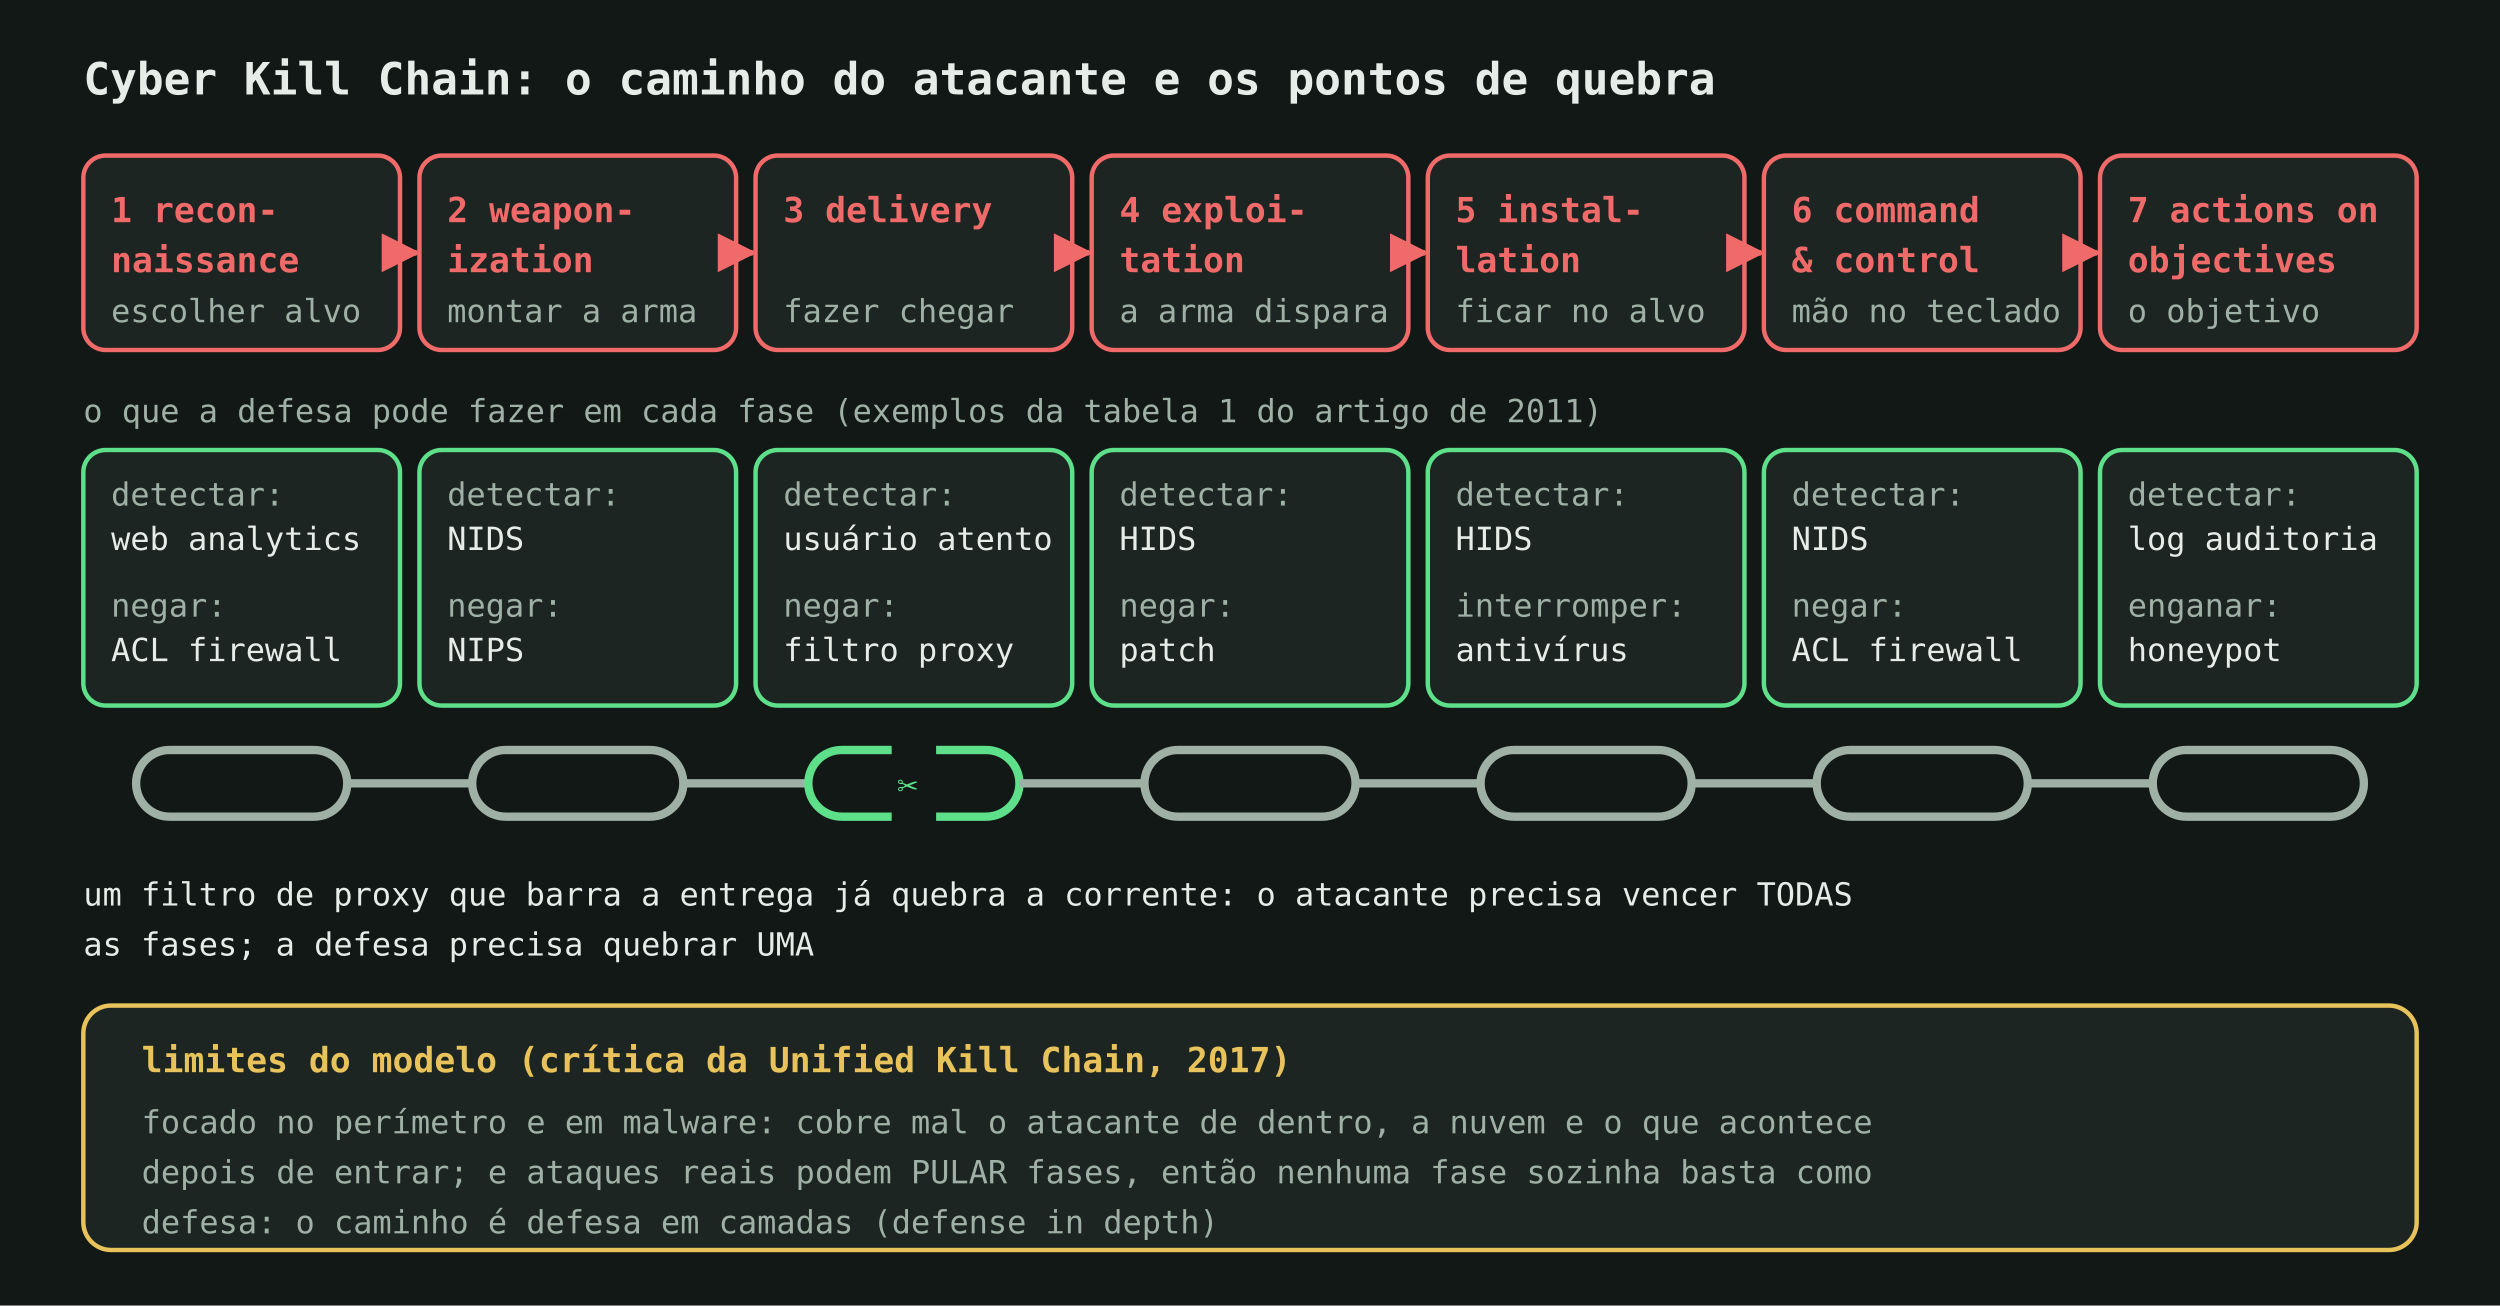
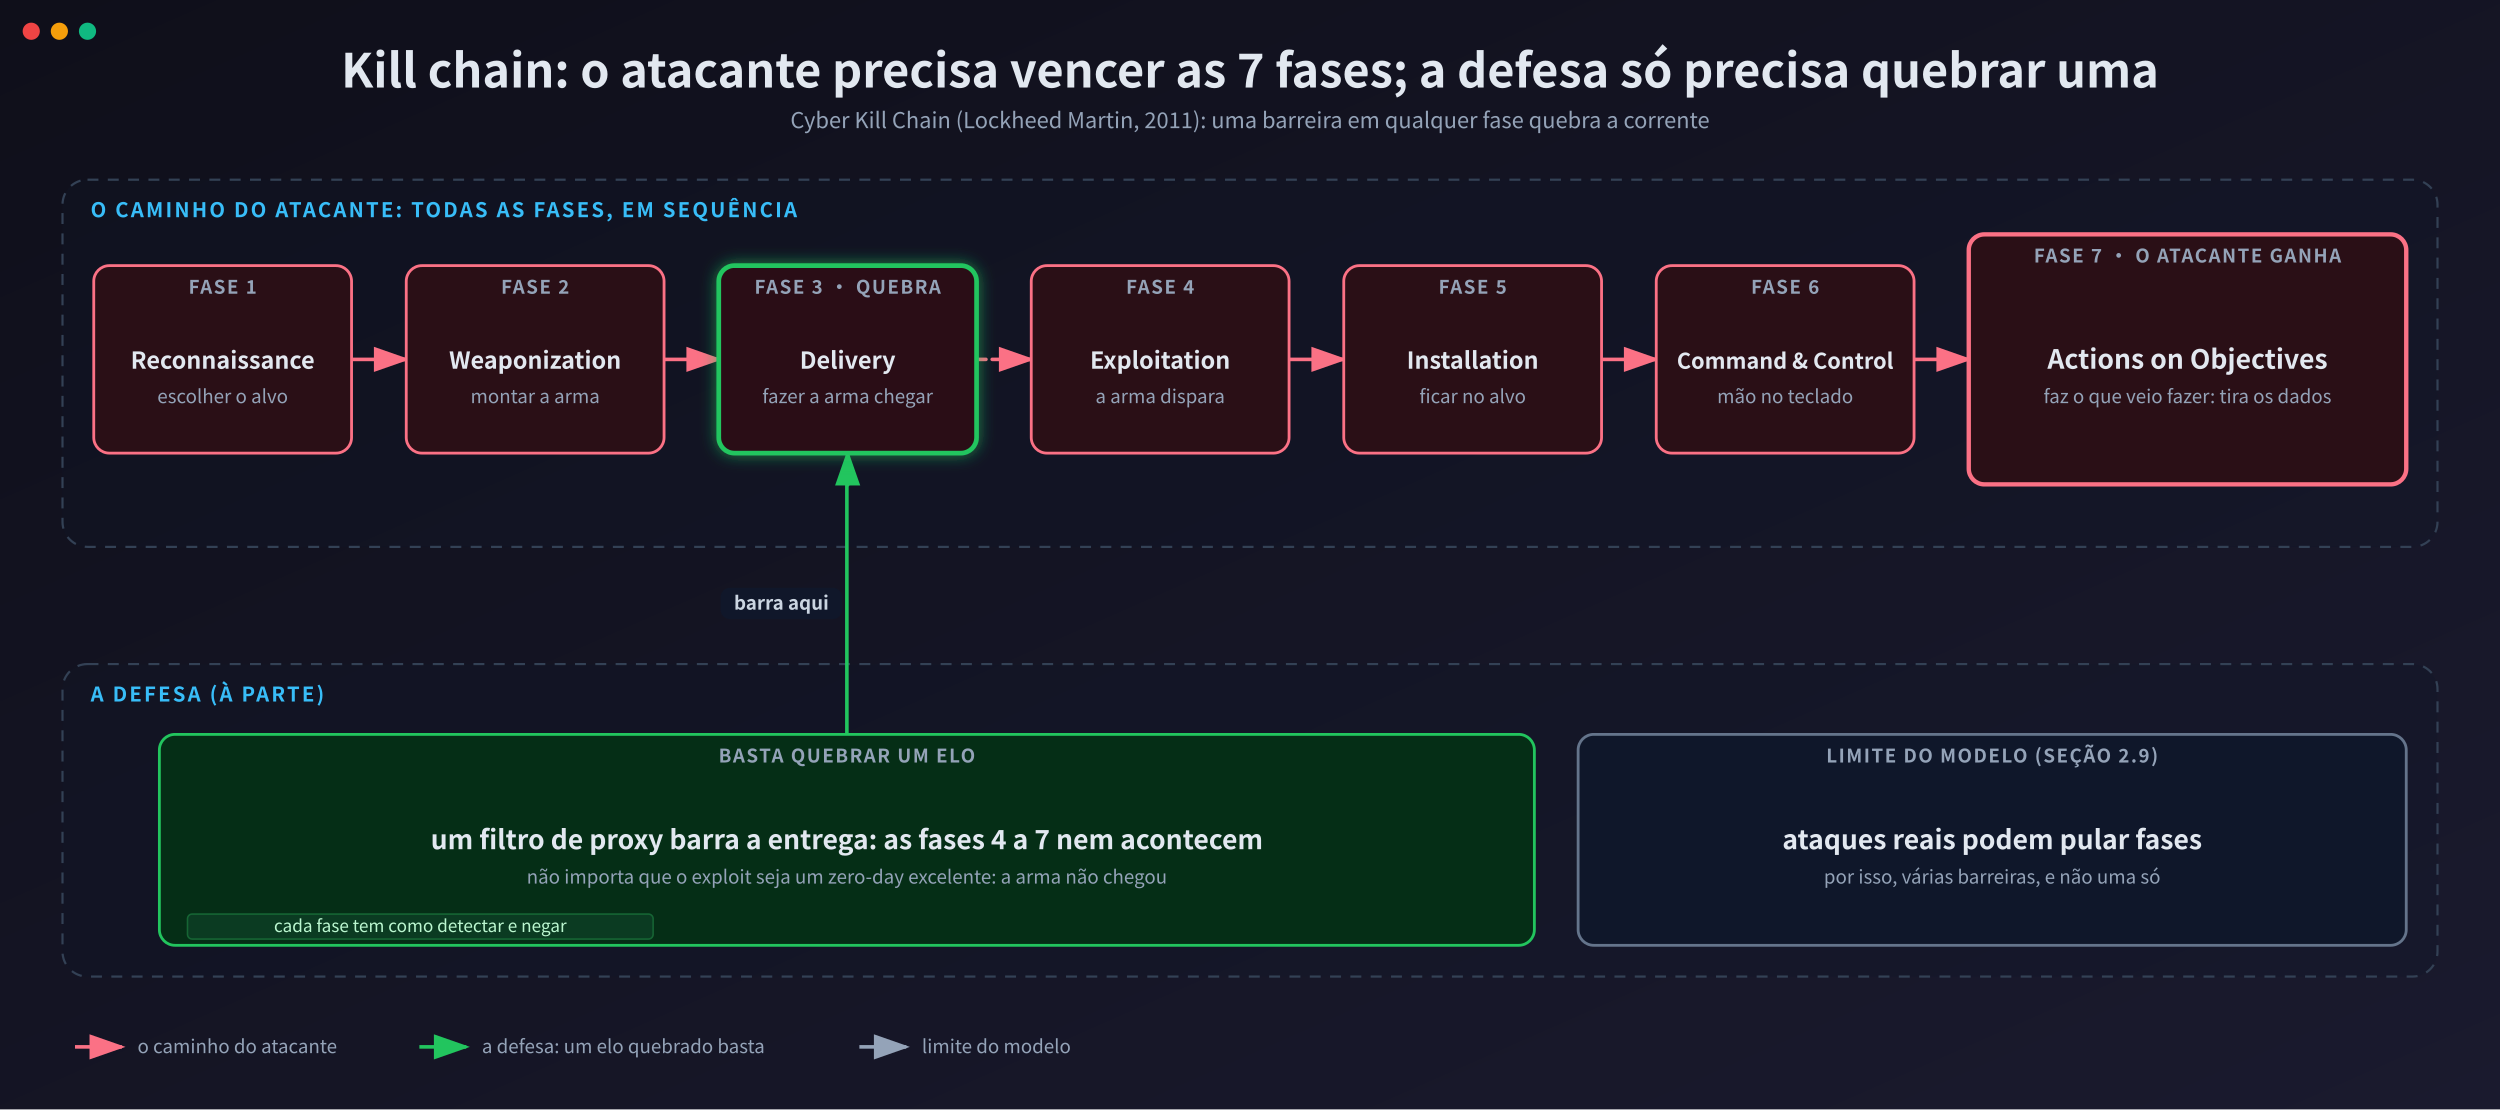
- <svg xmlns="http://www.w3.org/2000/svg" viewBox="0 0 900 470" role="img" aria-labelledby="t d">
-   <style>
-     text { font-family: ui-monospace, "DejaVu Sans Mono", Menlo, Consolas, monospace; fill: #e6ede8; white-space: pre; }
-     .t { font-size: 16px; font-weight: 700; }
-     .m { font-size: 12.5px; font-weight: 700; }
-     .s { font-size: 11.5px; fill: #9fb0a6; }
-     .c { font-size: 11.5px; fill: #e6ede8; }
-     .box { fill: #1c2521; stroke-width: 1.6; }
-   </style>
+ <svg xmlns="http://www.w3.org/2000/svg" viewBox="0 0 1600 710" width="1600" height="710" data-generator="fireworks-tech-graph" data-schema-version="1" data-text-metrics="heuristic-v1" data-style-id="2" data-visual-theme="Dark Terminal" data-diagram-type="architecture" data-motion-scene="" data-semantic-profile="generic" data-semantic-valid="true" data-quality-profile="standard" data-max-bends-per-edge="12" data-max-total-bends="100" data-max-route-stretch="5.0" data-max-bridged-crossings="8" data-min-node-gap="0.0" data-min-container-gutter="0.0" data-min-label-clearance="2.0" data-min-segment-length="0.0">
  <defs>
-     <marker id="g" viewBox="0 0 10 10" refX="9" refY="5" markerWidth="7" markerHeight="7" orient="auto">
-       <path d="M0 0 L10 5 L0 10 z" fill="#f06a6a" />
+     <marker id="arrowA" markerWidth="10" markerHeight="7" refX="9" refY="3.5" orient="auto">
+       <polygon points="0 0, 10 3.5, 0 7" fill="#a855f7" />
    </marker>
+     <marker id="arrowB" markerWidth="10" markerHeight="7" refX="9" refY="3.5" orient="auto">
+       <polygon points="0 0, 10 3.5, 0 7" fill="#22c55e" />
+     </marker>
+     <marker id="arrowC" markerWidth="10" markerHeight="7" refX="9" refY="3.5" orient="auto">
+       <polygon points="0 0, 10 3.5, 0 7" fill="#38bdf8" />
+     </marker>
+     <marker id="arrowE" markerWidth="10" markerHeight="7" refX="9" refY="3.5" orient="auto">
+       <polygon points="0 0, 10 3.5, 0 7" fill="#fb7185" />
+     </marker>
+     <marker id="arrowF" markerWidth="10" markerHeight="7" refX="9" refY="3.5" orient="auto">
+       <polygon points="0 0, 10 3.5, 0 7" fill="#f59e0b" />
+     </marker>
+     <marker id="arrowG" markerWidth="10" markerHeight="7" refX="9" refY="3.5" orient="auto">
+       <polygon points="0 0, 10 3.5, 0 7" fill="#f97316" />
+     </marker>
+     <marker id="arrowH" markerWidth="10" markerHeight="7" refX="9" refY="3.5" orient="auto">
+       <polygon points="0 0, 10 3.5, 0 7" fill="#94a3b8" />
+     </marker>
+     <linearGradient id="terminalGradient" x1="0%" y1="0%" x2="100%" y2="100%">
+       <stop offset="0%" stop-color="#0f0f1a" />
+       <stop offset="100%" stop-color="#1a1a2e" />
+     </linearGradient>
+     <filter id="glowBlue" x="-30%" y="-30%" width="160%" height="160%">
+       <feDropShadow dx="0" dy="0" stdDeviation="5" flood-color="#3b82f6" flood-opacity="0.65" />
+     </filter>
+     <filter id="glowPurple" x="-30%" y="-30%" width="160%" height="160%">
+       <feDropShadow dx="0" dy="0" stdDeviation="5" flood-color="#a855f7" flood-opacity="0.72" />
+     </filter>
+     <filter id="glowGreen" x="-30%" y="-30%" width="160%" height="160%">
+       <feDropShadow dx="0" dy="0" stdDeviation="5" flood-color="#22c55e" flood-opacity="0.62" />
+     </filter>
+     <filter id="glowOrange" x="-30%" y="-30%" width="160%" height="160%">
+       <feDropShadow dx="0" dy="0" stdDeviation="5" flood-color="#f97316" flood-opacity="0.62" />
+     </filter>
+     <style>
+     text { font-family: 'SF Mono', 'Fira Code', Menlo, 'Noto Sans CJK SC', 'Microsoft YaHei', 'SimHei', monospace; }
+     .title { font-size: 30px; font-weight: 700; fill: #e2e8f0; }
+     .subtitle { font-size: 14px; font-weight: 500; fill: #94a3b8; }
+     .section { font-size: 13px; font-weight: 700; fill: #38bdf8; letter-spacing: 1.4px; }
+     .section-sub { font-size: 12px; font-weight: 500; fill: #94a3b8; }
+     .node-title { font-weight: 700; fill: #e2e8f0; }
+     .node-sub { font-weight: 500; fill: #94a3b8; }
+     .node-type { font-size: 12px; font-weight: 700; fill: #94a3b8; letter-spacing: 0.08em; }
+     .arrow-label { font-size: 12px; font-weight: 600; fill: #cbd5e1; }
+     .legend { font-size: 12px; font-weight: 500; fill: #94a3b8; }
+     .footnote { font-size: 12px; font-weight: 500; fill: #94a3b8; }
+     .metric-label { font-size: 8.5px; font-weight: 700; fill: #94a3b8; text-transform: uppercase; }
+     .metric-value { font-size: 9.5px; font-weight: 700; fill: #e2e8f0; }
+     </style>
  </defs>
-   <rect width="900" height="470" fill="#121815" />
-   <text class="t" x="30" y="34">Cyber Kill Chain: o caminho do atacante e os pontos de quebra</text>
-   <g>
-     <rect class="box" x="30" y="56" width="114" height="70" rx="8" style="stroke:#f06a6a" />
-     <text class="m" x="40" y="80" style="fill:#f06a6a">1 recon-</text>
-     <text class="m" x="40" y="98" style="fill:#f06a6a">naissance</text>
-     <text class="s" x="40" y="116">escolher alvo</text>
-     <rect class="box" x="151" y="56" width="114" height="70" rx="8" style="stroke:#f06a6a" />
-     <text class="m" x="161" y="80" style="fill:#f06a6a">2 weapon-</text>
-     <text class="m" x="161" y="98" style="fill:#f06a6a">ization</text>
-     <text class="s" x="161" y="116">montar a arma</text>
-     <rect class="box" x="272" y="56" width="114" height="70" rx="8" style="stroke:#f06a6a" />
-     <text class="m" x="282" y="80" style="fill:#f06a6a">3 delivery</text>
-     <text class="s" x="282" y="116">fazer chegar</text>
-     <rect class="box" x="393" y="56" width="114" height="70" rx="8" style="stroke:#f06a6a" />
-     <text class="m" x="403" y="80" style="fill:#f06a6a">4 exploi-</text>
-     <text class="m" x="403" y="98" style="fill:#f06a6a">tation</text>
-     <text class="s" x="403" y="116">a arma dispara</text>
-     <rect class="box" x="514" y="56" width="114" height="70" rx="8" style="stroke:#f06a6a" />
-     <text class="m" x="524" y="80" style="fill:#f06a6a">5 instal-</text>
-     <text class="m" x="524" y="98" style="fill:#f06a6a">lation</text>
-     <text class="s" x="524" y="116">ficar no alvo</text>
-     <rect class="box" x="635" y="56" width="114" height="70" rx="8" style="stroke:#f06a6a" />
-     <text class="m" x="645" y="80" style="fill:#f06a6a">6 command</text>
-     <text class="m" x="645" y="98" style="fill:#f06a6a">&amp; control</text>
-     <text class="s" x="645" y="116">mão no teclado</text>
-     <rect class="box" x="756" y="56" width="114" height="70" rx="8" style="stroke:#f06a6a" />
-     <text class="m" x="766" y="80" style="fill:#f06a6a">7 actions on</text>
-     <text class="m" x="766" y="98" style="fill:#f06a6a">objectives</text>
-     <text class="s" x="766" y="116">o objetivo</text>
+   <rect data-graph-role="background" width="1600.0" height="710.0" fill="url(#terminalGradient)" />
+   <circle cx="20.0" cy="20" r="5.5" fill="#ef4444" />
+   <circle cx="38.0" cy="20" r="5.5" fill="#f59e0b" />
+   <circle cx="56.0" cy="20" r="5.5" fill="#10b981" />
+   <text x="800.0" y="56" text-anchor="middle" class="title">Kill chain: o atacante precisa vencer as 7 fases; a defesa só precisa quebrar uma</text>
+   <text x="800.0" y="82" text-anchor="middle" class="subtitle">Cyber Kill Chain (Lockheed Martin, 2011): uma barreira em qualquer fase quebra a corrente</text>
+   <g id="atk" data-graph-role="container" data-container-id="atk" data-semantic-role="boundary" data-graph-bounds="40,115,1560,350">
+     <rect data-graph-role="container" x="40.0" y="115.0" width="1520.0" height="235.0" rx="16.0" fill="rgba(15,23,42,0.28)" stroke="#334155" stroke-width="1.4" stroke-dasharray="7 6" />
+     <text x="58.0" y="139.0" class="section">O CAMINHO DO ATACANTE: TODAS AS FASES, EM SEQUÊNCIA</text>
+     <rect id="atk-header" data-graph-role="reserved" data-reserved-kind="container-header" x="48" y="121" width="384.38" height="30" fill="none" stroke="none" />
  </g>
-   <g stroke="#f06a6a" stroke-width="2" marker-end="url(#g)">
-     <line x1="144" y1="91" x2="150" y2="91" />
-     <line x1="265" y1="91" x2="271" y2="91" />
-     <line x1="386" y1="91" x2="392" y2="91" />
-     <line x1="507" y1="91" x2="513" y2="91" />
-     <line x1="628" y1="91" x2="634" y2="91" />
-     <line x1="749" y1="91" x2="755" y2="91" />
+   <g id="def" data-graph-role="container" data-container-id="def" data-semantic-role="boundary" data-graph-bounds="40,425,1560,625">
+     <rect data-graph-role="container" x="40.0" y="425.0" width="1520.0" height="200.0" rx="16.0" fill="rgba(15,23,42,0.28)" stroke="#334155" stroke-width="1.4" stroke-dasharray="7 6" />
+     <text x="58.0" y="449.0" class="section">A DEFESA (À PARTE)</text>
+     <rect id="def-header" data-graph-role="reserved" data-reserved-kind="container-header" x="48" y="431" width="157.14" height="30" fill="none" stroke="none" />
  </g>
-   <text class="s" x="30" y="152">o que a defesa pode fazer em cada fase (exemplos da tabela 1 do artigo de 2011)</text>
-   <g>
-     <rect class="box" x="30" y="162" width="114" height="92" rx="8" style="stroke:#5ee08a" />
-     <text class="s" x="40" y="182">detectar:</text>
-     <text class="c" x="40" y="198">web analytics</text>
-     <text class="s" x="40" y="222">negar:</text>
-     <text class="c" x="40" y="238">ACL firewall</text>
-     <rect class="box" x="151" y="162" width="114" height="92" rx="8" style="stroke:#5ee08a" />
-     <text class="s" x="161" y="182">detectar:</text>
-     <text class="c" x="161" y="198">NIDS</text>
-     <text class="s" x="161" y="222">negar:</text>
-     <text class="c" x="161" y="238">NIPS</text>
-     <rect class="box" x="272" y="162" width="114" height="92" rx="8" style="stroke:#5ee08a" />
-     <text class="s" x="282" y="182">detectar:</text>
-     <text class="c" x="282" y="198">usuário atento</text>
-     <text class="s" x="282" y="222">negar:</text>
-     <text class="c" x="282" y="238">filtro proxy</text>
-     <rect class="box" x="393" y="162" width="114" height="92" rx="8" style="stroke:#5ee08a" />
-     <text class="s" x="403" y="182">detectar:</text>
-     <text class="c" x="403" y="198">HIDS</text>
-     <text class="s" x="403" y="222">negar:</text>
-     <text class="c" x="403" y="238">patch</text>
-     <rect class="box" x="514" y="162" width="114" height="92" rx="8" style="stroke:#5ee08a" />
-     <text class="s" x="524" y="182">detectar:</text>
-     <text class="c" x="524" y="198">HIDS</text>
-     <text class="s" x="524" y="222">interromper:</text>
-     <text class="c" x="524" y="238">antivírus</text>
-     <rect class="box" x="635" y="162" width="114" height="92" rx="8" style="stroke:#5ee08a" />
-     <text class="s" x="645" y="182">detectar:</text>
-     <text class="c" x="645" y="198">NIDS</text>
-     <text class="s" x="645" y="222">negar:</text>
-     <text class="c" x="645" y="238">ACL firewall</text>
-     <rect class="box" x="756" y="162" width="114" height="92" rx="8" style="stroke:#5ee08a" />
-     <text class="s" x="766" y="182">detectar:</text>
-     <text class="c" x="766" y="198">log auditoria</text>
-     <text class="s" x="766" y="222">enganar:</text>
-     <text class="c" x="766" y="238">honeypot</text>
+   <path id="a12" data-graph-role="edge" data-edge-id="a12" data-source="p1" data-target="p2" data-edge-kind="flow" data-topic-id="" data-flow="data" data-motion-role="" data-motion-stage="" data-motion-order="" data-protocol="" data-via="" data-critical-path-id="" data-critical-hop="" data-critical-hops="" data-critical="false" data-bends="0" data-route-stretch="1.0" data-bridges="" d="M 225,230 L 260,230" fill="none" stroke="#fb7185" stroke-width="2.3" stroke-linecap="round" stroke-linejoin="round" marker-end="url(#arrowE)" />
+   <path id="a23" data-graph-role="edge" data-edge-id="a23" data-source="p2" data-target="p3" data-edge-kind="flow" data-topic-id="" data-flow="data" data-motion-role="" data-motion-stage="" data-motion-order="" data-protocol="" data-via="" data-critical-path-id="" data-critical-hop="" data-critical-hops="" data-critical="false" data-bends="0" data-route-stretch="1.0" data-bridges="" d="M 425,230 L 460,230" fill="none" stroke="#fb7185" stroke-width="2.3" stroke-linecap="round" stroke-linejoin="round" marker-end="url(#arrowE)" />
+   <path id="a34" data-graph-role="edge" data-edge-id="a34" data-source="p3" data-target="p4" data-edge-kind="flow" data-topic-id="" data-flow="data" data-motion-role="" data-motion-stage="" data-motion-order="" data-protocol="" data-via="" data-critical-path-id="" data-critical-hop="" data-critical-hops="" data-critical="false" data-bends="0" data-route-stretch="1.0" data-bridges="" d="M 625,230 L 660,230" fill="none" stroke="#fb7185" stroke-width="2.3" stroke-linecap="round" stroke-linejoin="round" marker-end="url(#arrowE)" stroke-dasharray="6,4" />
+   <path id="a45" data-graph-role="edge" data-edge-id="a45" data-source="p4" data-target="p5" data-edge-kind="flow" data-topic-id="" data-flow="data" data-motion-role="" data-motion-stage="" data-motion-order="" data-protocol="" data-via="" data-critical-path-id="" data-critical-hop="" data-critical-hops="" data-critical="false" data-bends="0" data-route-stretch="1.0" data-bridges="" d="M 825,230 L 860,230" fill="none" stroke="#fb7185" stroke-width="2.3" stroke-linecap="round" stroke-linejoin="round" marker-end="url(#arrowE)" />
+   <path id="a56" data-graph-role="edge" data-edge-id="a56" data-source="p5" data-target="p6" data-edge-kind="flow" data-topic-id="" data-flow="data" data-motion-role="" data-motion-stage="" data-motion-order="" data-protocol="" data-via="" data-critical-path-id="" data-critical-hop="" data-critical-hops="" data-critical="false" data-bends="0" data-route-stretch="1.0" data-bridges="" d="M 1025,230 L 1060,230" fill="none" stroke="#fb7185" stroke-width="2.3" stroke-linecap="round" stroke-linejoin="round" marker-end="url(#arrowE)" />
+   <path id="a67" data-graph-role="edge" data-edge-id="a67" data-source="p6" data-target="p7" data-edge-kind="flow" data-topic-id="" data-flow="data" data-motion-role="" data-motion-stage="" data-motion-order="" data-protocol="" data-via="" data-critical-path-id="" data-critical-hop="" data-critical-hops="" data-critical="false" data-bends="0" data-route-stretch="1.0" data-bridges="" d="M 1225,230 L 1260,230" fill="none" stroke="#fb7185" stroke-width="2.3" stroke-linecap="round" stroke-linejoin="round" marker-end="url(#arrowE)" />
+   <path id="d3" data-graph-role="edge" data-edge-id="d3" data-source="proxy" data-target="p3" data-edge-kind="flow" data-topic-id="" data-flow="write" data-motion-role="" data-motion-stage="" data-motion-order="" data-protocol="" data-via="" data-critical-path-id="" data-critical-hop="" data-critical-hops="" data-critical="false" data-bends="2" data-route-stretch="1.0" data-bridges="" d="M 542,470 L 542,310.4 L 542.5,310.4 L 542.5,290" fill="none" stroke="#22c55e" stroke-width="2.3" stroke-linecap="round" stroke-linejoin="round" marker-end="url(#arrowB)" />
+   <g id="node-p1" data-graph-role="node" data-node-id="p1" data-semantic-role="rect" data-motion-role="" data-motion-stage="" data-motion-order="" data-parent="atk" data-deployment-id="" data-topic-id="" data-span-id="" data-station-order="" data-status="" data-start-ms="" data-duration-ms="" data-parent-span="" data-graph-bounds="60,170,225,290">
+     <rect x="60.0" y="170.0" width="165.0" height="120.0" rx="10.0" fill="#2a0f16" stroke="#fb7185" stroke-width="1.8" />
+     <text x="142.5" y="188.0" text-anchor="middle" class="node-type">FASE 1</text>
+     <text data-text-role="title" data-full-text="Reconnaissance" data-text-max-width="141.0" x="142.5" y="236.0" text-anchor="middle" class="node-title" font-size="15.0">Reconnaissance</text>
+     <text data-text-role="subtitle" data-full-text="escolher o alvo" data-text-max-width="141.0" x="142.5" y="258.0" text-anchor="middle" class="node-sub" font-size="12">escolher o alvo</text>
  </g>
-   <g fill="none" stroke-width="3">
-     <rect x="49" y="270" width="76" height="24" rx="12" stroke="#9fb0a6" />
-     <line x1="125" y1="282" x2="170" y2="282" stroke="#9fb0a6" />
-     <rect x="170" y="270" width="76" height="24" rx="12" stroke="#9fb0a6" />
-     <line x1="246" y1="282" x2="291" y2="282" stroke="#9fb0a6" />
-     <path d="M 321 270 L 303 270 A 12 12 0 0 0 303 294 L 321 294" stroke="#5ee08a" />
-     <path d="M 337 270 L 355 270 A 12 12 0 0 1 355 294 L 337 294" stroke="#5ee08a" />
-     <line x1="367" y1="282" x2="412" y2="282" stroke="#9fb0a6" />
-     <rect x="412" y="270" width="76" height="24" rx="12" stroke="#9fb0a6" />
-     <line x1="488" y1="282" x2="533" y2="282" stroke="#9fb0a6" />
-     <rect x="533" y="270" width="76" height="24" rx="12" stroke="#9fb0a6" />
-     <line x1="609" y1="282" x2="654" y2="282" stroke="#9fb0a6" />
-     <rect x="654" y="270" width="76" height="24" rx="12" stroke="#9fb0a6" />
-     <line x1="730" y1="282" x2="775" y2="282" stroke="#9fb0a6" />
-     <rect x="775" y="270" width="76" height="24" rx="12" stroke="#9fb0a6" />
+   <g id="node-p2" data-graph-role="node" data-node-id="p2" data-semantic-role="rect" data-motion-role="" data-motion-stage="" data-motion-order="" data-parent="atk" data-deployment-id="" data-topic-id="" data-span-id="" data-station-order="" data-status="" data-start-ms="" data-duration-ms="" data-parent-span="" data-graph-bounds="260,170,425,290">
+     <rect x="260.0" y="170.0" width="165.0" height="120.0" rx="10.0" fill="#2a0f16" stroke="#fb7185" stroke-width="1.8" />
+     <text x="342.5" y="188.0" text-anchor="middle" class="node-type">FASE 2</text>
+     <text data-text-role="title" data-full-text="Weaponization" data-text-max-width="141.0" x="342.5" y="236.0" text-anchor="middle" class="node-title" font-size="15.0">Weaponization</text>
+     <text data-text-role="subtitle" data-full-text="montar a arma" data-text-max-width="141.0" x="342.5" y="258.0" text-anchor="middle" class="node-sub" font-size="12">montar a arma</text>
  </g>
-   <text class="m" x="323" y="287" style="fill:#5ee08a">✂</text>
-   <text class="c" x="30" y="326">um filtro de proxy que barra a entrega já quebra a corrente: o atacante precisa vencer TODAS</text>
-   <text class="c" x="30" y="344">as fases; a defesa precisa quebrar UMA</text>
-   <rect class="box" x="30" y="362" width="840" height="88" rx="10" style="stroke:#e8c25a" />
-   <text class="m" x="51" y="386" style="fill:#e8c25a">limites do modelo (crítica da Unified Kill Chain, 2017)</text>
-   <text class="s" x="51" y="408">focado no perímetro e em malware: cobre mal o atacante de dentro, a nuvem e o que acontece</text>
-   <text class="s" x="51" y="426">depois de entrar; e ataques reais podem PULAR fases, então nenhuma fase sozinha basta como</text>
-   <text class="s" x="51" y="444">defesa: o caminho é defesa em camadas (defense in depth)</text>
+   <g id="node-p3" data-graph-role="node" data-node-id="p3" data-semantic-role="rect" data-motion-role="" data-motion-stage="" data-motion-order="" data-parent="atk" data-deployment-id="" data-topic-id="" data-span-id="" data-station-order="" data-status="" data-start-ms="" data-duration-ms="" data-parent-span="" data-graph-bounds="460,170,625,290">
+     <rect x="460.0" y="170.0" width="165.0" height="120.0" rx="10.0" fill="#2a0f16" stroke="#22c55e" stroke-width="3.0" filter="url(#glowGreen)" />
+     <text x="542.5" y="188.0" text-anchor="middle" class="node-type">FASE 3 · QUEBRA</text>
+     <text data-text-role="title" data-full-text="Delivery" data-text-max-width="141.0" x="542.5" y="236.0" text-anchor="middle" class="node-title" font-size="15.0">Delivery</text>
+     <text data-text-role="subtitle" data-full-text="fazer a arma chegar" data-text-max-width="141.0" x="542.5" y="258.0" text-anchor="middle" class="node-sub" font-size="12">fazer a arma chegar</text>
+   </g>
+   <g id="node-p4" data-graph-role="node" data-node-id="p4" data-semantic-role="rect" data-motion-role="" data-motion-stage="" data-motion-order="" data-parent="atk" data-deployment-id="" data-topic-id="" data-span-id="" data-station-order="" data-status="" data-start-ms="" data-duration-ms="" data-parent-span="" data-graph-bounds="660,170,825,290">
+     <rect x="660.0" y="170.0" width="165.0" height="120.0" rx="10.0" fill="#2a0f16" stroke="#fb7185" stroke-width="1.8" />
+     <text x="742.5" y="188.0" text-anchor="middle" class="node-type">FASE 4</text>
+     <text data-text-role="title" data-full-text="Exploitation" data-text-max-width="141.0" x="742.5" y="236.0" text-anchor="middle" class="node-title" font-size="15.0">Exploitation</text>
+     <text data-text-role="subtitle" data-full-text="a arma dispara" data-text-max-width="141.0" x="742.5" y="258.0" text-anchor="middle" class="node-sub" font-size="12">a arma dispara</text>
+   </g>
+   <g id="node-p5" data-graph-role="node" data-node-id="p5" data-semantic-role="rect" data-motion-role="" data-motion-stage="" data-motion-order="" data-parent="atk" data-deployment-id="" data-topic-id="" data-span-id="" data-station-order="" data-status="" data-start-ms="" data-duration-ms="" data-parent-span="" data-graph-bounds="860,170,1025,290">
+     <rect x="860.0" y="170.0" width="165.0" height="120.0" rx="10.0" fill="#2a0f16" stroke="#fb7185" stroke-width="1.8" />
+     <text x="942.5" y="188.0" text-anchor="middle" class="node-type">FASE 5</text>
+     <text data-text-role="title" data-full-text="Installation" data-text-max-width="141.0" x="942.5" y="236.0" text-anchor="middle" class="node-title" font-size="15.0">Installation</text>
+     <text data-text-role="subtitle" data-full-text="ficar no alvo" data-text-max-width="141.0" x="942.5" y="258.0" text-anchor="middle" class="node-sub" font-size="12">ficar no alvo</text>
+   </g>
+   <g id="node-p6" data-graph-role="node" data-node-id="p6" data-semantic-role="rect" data-motion-role="" data-motion-stage="" data-motion-order="" data-parent="atk" data-deployment-id="" data-topic-id="" data-span-id="" data-station-order="" data-status="" data-start-ms="" data-duration-ms="" data-parent-span="" data-graph-bounds="1060,170,1225,290">
+     <rect x="1060.0" y="170.0" width="165.0" height="120.0" rx="10.0" fill="#2a0f16" stroke="#fb7185" stroke-width="1.8" />
+     <text x="1142.5" y="188.0" text-anchor="middle" class="node-type">FASE 6</text>
+     <text data-text-role="title" data-full-text="Command &amp; Control" data-text-max-width="141.0" x="1142.5" y="236.0" text-anchor="middle" class="node-title" font-size="13.88">Command &amp; Control</text>
+     <text data-text-role="subtitle" data-full-text="mão no teclado" data-text-max-width="141.0" x="1142.5" y="258.0" text-anchor="middle" class="node-sub" font-size="12">mão no teclado</text>
+   </g>
+   <g id="node-p7" data-graph-role="node" data-node-id="p7" data-semantic-role="rect" data-motion-role="" data-motion-stage="" data-motion-order="" data-parent="atk" data-deployment-id="" data-topic-id="" data-span-id="" data-station-order="" data-status="" data-start-ms="" data-duration-ms="" data-parent-span="" data-graph-bounds="1260,150,1540,310">
+     <rect x="1260.0" y="150.0" width="280.0" height="160.0" rx="10.0" fill="#2a0f16" stroke="#fb7185" stroke-width="2.8" />
+     <text x="1400.0" y="168.0" text-anchor="middle" class="node-type">FASE 7 · O ATACANTE GANHA</text>
+     <text data-text-role="title" data-full-text="Actions on Objectives" data-text-max-width="256.0" x="1400.0" y="236.0" text-anchor="middle" class="node-title" font-size="17.0">Actions on Objectives</text>
+     <text data-text-role="subtitle" data-full-text="faz o que veio fazer: tira os dados" data-text-max-width="256.0" x="1400.0" y="258.0" text-anchor="middle" class="node-sub" font-size="12">faz o que veio fazer: tira os dados</text>
+   </g>
+   <g id="node-proxy" data-graph-role="node" data-node-id="proxy" data-semantic-role="rect" data-motion-role="" data-motion-stage="" data-motion-order="" data-parent="def" data-deployment-id="" data-topic-id="" data-span-id="" data-station-order="" data-status="" data-start-ms="" data-duration-ms="" data-parent-span="" data-graph-bounds="102,470,982,605">
+     <rect x="102.0" y="470.0" width="880.0" height="135.0" rx="10.0" fill="#052e16" stroke="#22c55e" stroke-width="1.8" />
+     <text x="542.0" y="488.0" text-anchor="middle" class="node-type">BASTA QUEBRAR UM ELO</text>
+     <text data-text-role="title" data-full-text="um filtro de proxy barra a entrega: as fases 4 a 7 nem acontecem" data-text-max-width="856.0" x="542.0" y="543.5" text-anchor="middle" class="node-title" font-size="17.0">um filtro de proxy barra a entrega: as fases 4 a 7 nem acontecem</text>
+     <text data-text-role="subtitle" data-full-text="não importa que o exploit seja um zero-day excelente: a arma não chegou" data-text-max-width="856.0" x="542.0" y="565.5" text-anchor="middle" class="node-sub" font-size="12">não importa que o exploit seja um zero-day excelente: a arma não chegou</text>
+     <rect x="120.0" y="585.0" width="298" height="16" rx="3" fill="#0b3b22" stroke="#166534" stroke-width="1" />
+     <text x="269.0" y="596.5" text-anchor="middle" font-size="11" font-weight="500" fill="#bbf7d0">cada fase tem como detectar e negar</text>
+   </g>
+   <g id="node-limite" data-graph-role="node" data-node-id="limite" data-semantic-role="rect" data-motion-role="" data-motion-stage="" data-motion-order="" data-parent="def" data-deployment-id="" data-topic-id="" data-span-id="" data-station-order="" data-status="" data-start-ms="" data-duration-ms="" data-parent-span="" data-graph-bounds="1010,470,1540,605">
+     <rect x="1010.0" y="470.0" width="530.0" height="135.0" rx="10.0" fill="#0f172a" stroke="#64748b" stroke-width="1.8" />
+     <text x="1275.0" y="488.0" text-anchor="middle" class="node-type">LIMITE DO MODELO (SEÇÃO 2.9)</text>
+     <text data-text-role="title" data-full-text="ataques reais podem pular fases" data-text-max-width="506.0" x="1275.0" y="543.5" text-anchor="middle" class="node-title" font-size="17.0">ataques reais podem pular fases</text>
+     <text data-text-role="subtitle" data-full-text="por isso, várias barreiras, e não uma só" data-text-max-width="506.0" x="1275.0" y="565.5" text-anchor="middle" class="node-sub" font-size="12">por isso, várias barreiras, e não uma só</text>
+   </g>
+   <g id="d3-label" data-graph-role="label" data-owner="d3" data-graph-bounds="461.16,376.2,539,396.2">
+     <rect x="461.16" y="376.2" width="77.84" height="20" rx="6" fill="#0f172a" opacity="0.92" />
+     <text x="500.08" y="390.2" text-anchor="middle" class="arrow-label">barra aqui</text>
+   </g>
+   <g id="legend" data-graph-role="legend">
+     <rect id="legend-zone" data-graph-role="reserved" data-reserved-kind="legend" x="38" y="656" width="665.6" height="46" rx="10" fill="none" stroke="none" />
+     <line data-graph-role="decoration" x1="48.0" y1="670.0" x2="78.0" y2="670.0" stroke="#fb7185" stroke-width="2.3" marker-end="url(#arrowE)" />
+     <text data-graph-role="decoration" x="88.0" y="674.0" class="legend">o caminho do atacante    </text>
+     <line data-graph-role="decoration" x1="268.4" y1="670.0" x2="298.4" y2="670.0" stroke="#22c55e" stroke-width="2.3" marker-end="url(#arrowB)" />
+     <text data-graph-role="decoration" x="308.4" y="674.0" class="legend">a defesa: um elo quebrado basta    </text>
+     <line data-graph-role="decoration" x1="550.0" y1="670.0" x2="580.0" y2="670.0" stroke="#94a3b8" stroke-width="2.3" marker-end="url(#arrowH)" />
+     <text data-graph-role="decoration" x="590.0" y="674.0" class="legend">limite do modelo</text>
+   </g>
</svg>
